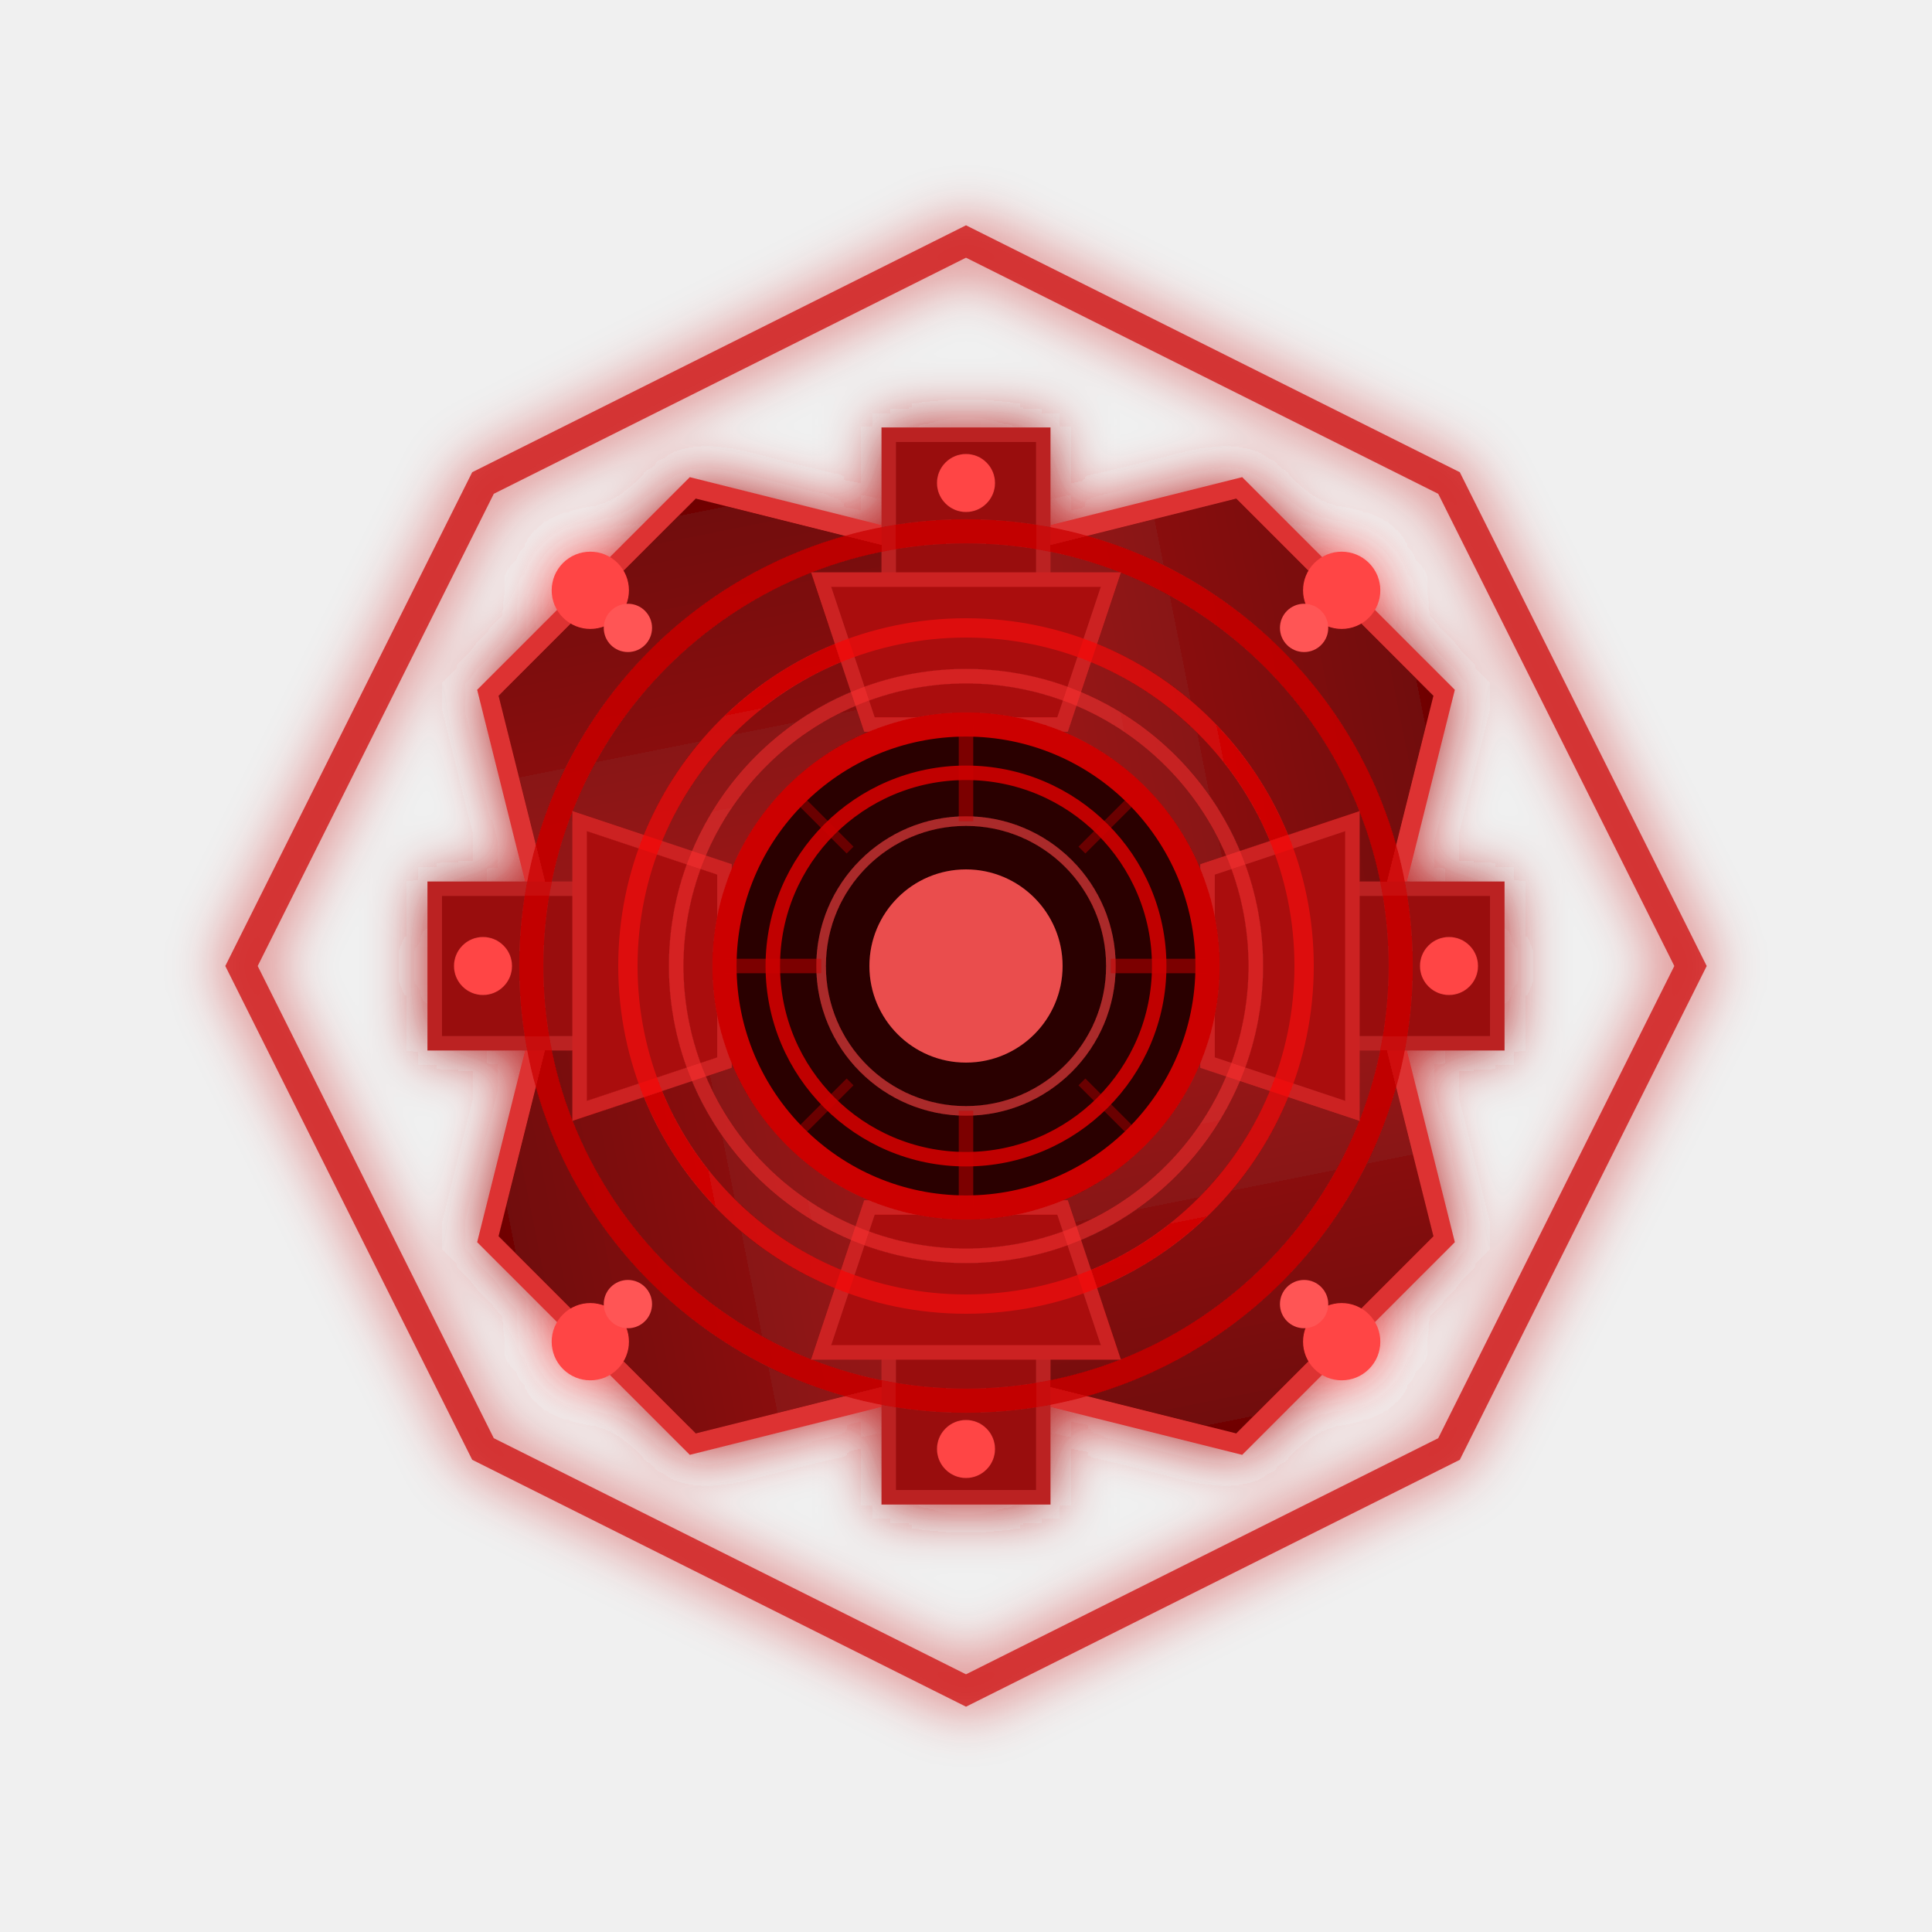
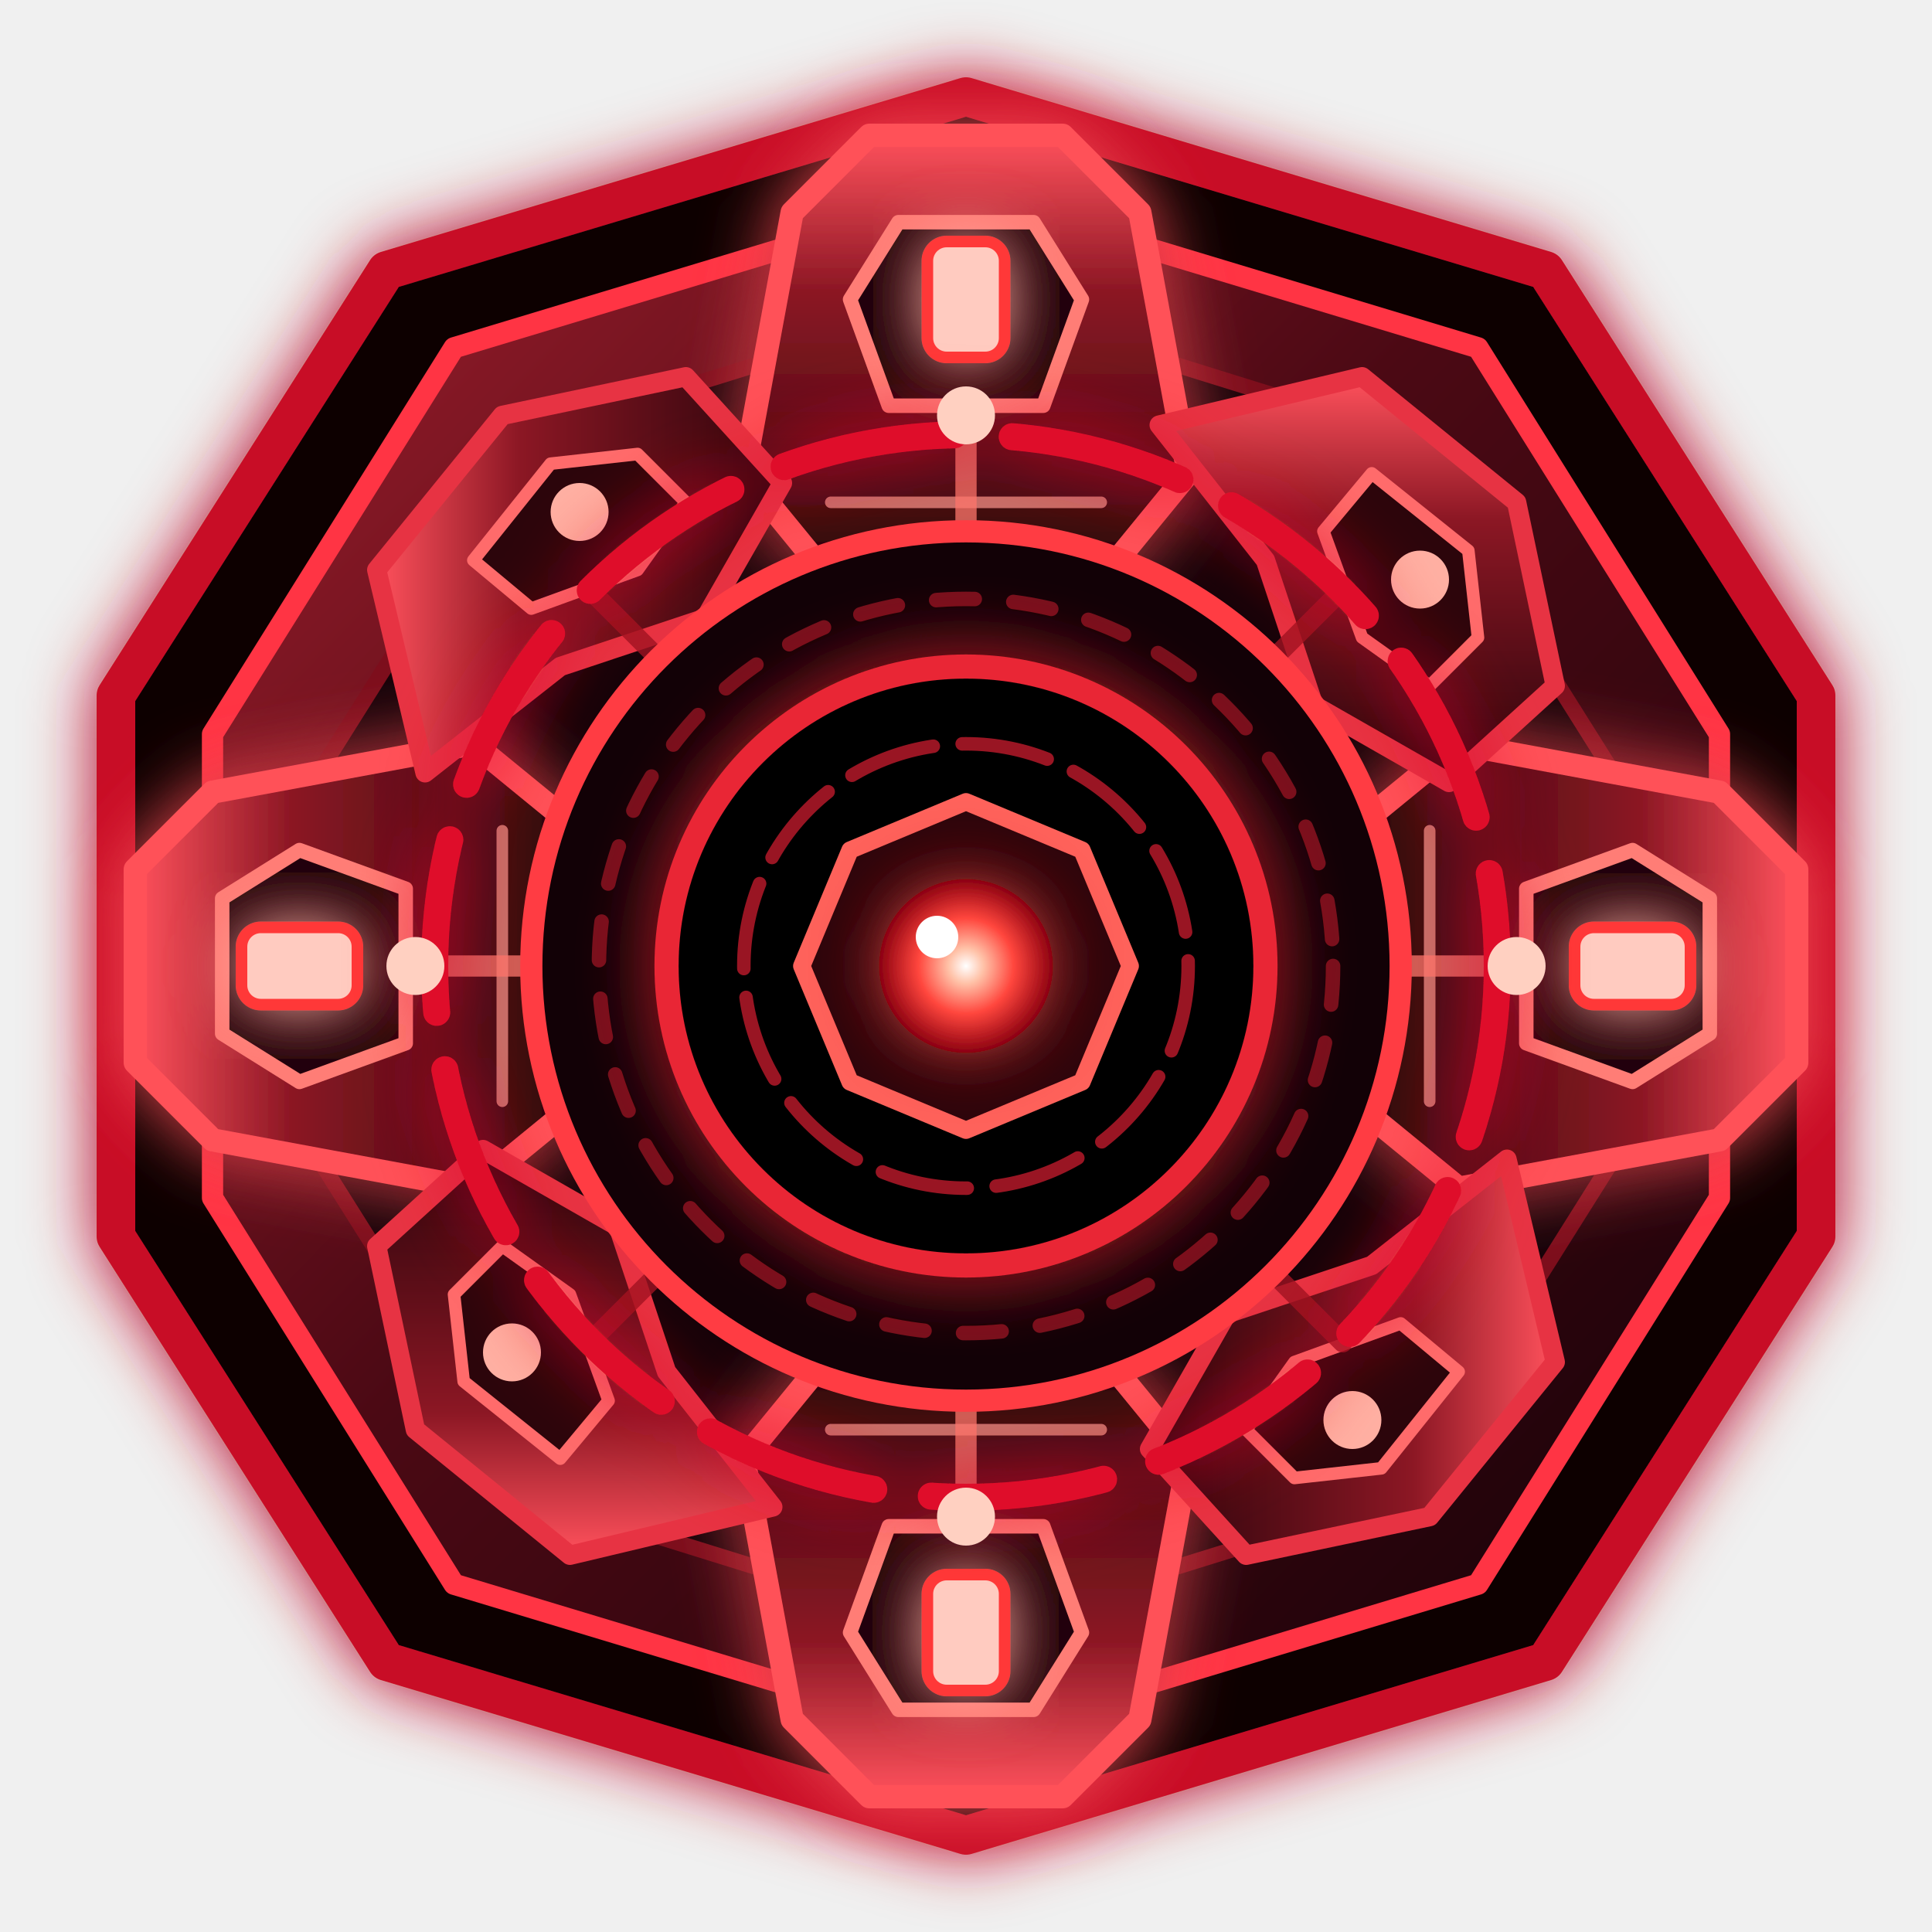
<svg xmlns="http://www.w3.org/2000/svg" width="200" height="200" viewBox="0 0 200 200">
  <defs>
-     <filter id="glow" x="-50%" y="-50%" width="200%" height="200%">
-       <feGaussianBlur stdDeviation="3" result="coloredBlur" />
+     <linearGradient id="shell" x1="0" y1="0" x2="1" y2="1">
+       <stop offset="0" stop-color="#9c1e2c" />
+       <stop offset="0.45" stop-color="#4b0914" />
+       <stop offset="1" stop-color="#160208" />
+     </linearGradient>
+     <linearGradient id="plate" x1="0" y1="0" x2="0" y2="1">
+       <stop offset="0" stop-color="#ff515c" />
+       <stop offset="0.35" stop-color="#8c1724" />
+       <stop offset="1" stop-color="#29040b" />
+     </linearGradient>
+     <radialGradient id="reactor">
+       <stop offset="0" stop-color="#ffffff" />
+       <stop offset="0.2" stop-color="#ffc2a8" />
+       <stop offset="0.55" stop-color="#ff463d" />
+       <stop offset="1" stop-color="#8b0010" />
+     </radialGradient>
+     <filter id="glow" x="-70%" y="-70%" width="240%" height="240%">
+       <feGaussianBlur stdDeviation="3.5" result="blur" />
      <feMerge>
-         <feMergeNode in="coloredBlur" />
+         <feMergeNode in="blur" />
        <feMergeNode in="SourceGraphic" />
      </feMerge>
    </filter>
-     <linearGradient id="metalGrad" x1="0%" y1="0%" x2="100%" y2="100%">
-       <stop offset="0%" style="stop-color:#aa2222;stop-opacity:1" />
-       <stop offset="25%" style="stop-color:#991a1a;stop-opacity:1" />
-       <stop offset="50%" style="stop-color:#881111;stop-opacity:1" />
-       <stop offset="75%" style="stop-color:#770a0a;stop-opacity:1" />
-       <stop offset="100%" style="stop-color:#660000;stop-opacity:1" />
-     </linearGradient>
+     <g id="bastion" stroke-linejoin="round" stroke-linecap="round">
+       <path d="M-23 -51 L-18 -78 L-10 -86 L10 -86 L18 -78 L23 -51 L14 -40 L-14 -40 Z" fill="url(#plate)" stroke="#ff5159" stroke-width="2.4" />
+       <path d="M-12 -69 L-7 -77 L7 -77 L12 -69 L8 -58 L-8 -58 Z" fill="#230209" stroke="#ff7d76" stroke-width="1.5" />
+       <rect x="-4" y="-75" width="8" height="12" rx="2" fill="#ffcbc0" stroke="#ff3838" stroke-width="1.2" filter="url(#glow)" />
+       <path d="M-14 -48 L14 -48" stroke="#ff9a90" stroke-width="1.2" opacity="0.7" />
+     </g>
+     <g id="clamp" stroke-linejoin="round">
+       <path d="M20 -56 L41 -61 L57 -48 L61 -29 L50 -19 L36 -27 L31 -42 Z" fill="url(#plate)" stroke="#e73343" stroke-width="2" />
+       <path d="M42 -51 L52 -43 L53 -34 L48 -29 L41 -34 L37 -45 Z" fill="#2c050b" stroke="#ff6b6b" stroke-width="1.3" />
+       <circle cx="47" cy="-40" r="3" fill="#ffb0a3" />
+     </g>
  </defs>
-   <g filter="url(#glow)">
-     <path d="M 100 25 L 150 50 L 175 100 L 150 150 L 100 175 L 50 150 L 25 100 L 50 50 Z" fill="none" stroke="#cc0000" stroke-width="3" opacity="0.7" />
-     <g transform="translate(100, 100) rotate(45)">
-       <path d="M 30 -30 L 55 -15 L 55 15 L 30 30 L 15 15 L 15 -15 Z" fill="url(#metalGrad)" stroke="#dd3333" stroke-width="2" />
-       <circle cx="55" cy="0" r="4" fill="#ff4444" />
+   <g transform="translate(100 100)" stroke-linecap="round" stroke-linejoin="round">
+     <path d="M0 -90 L60 -72 L88 -28 L88 28 L60 72 L0 90 L-60 72 L-88 28 L-88 -28 L-60 -72 Z" fill="#090106" stroke="#c80e25" stroke-width="4" filter="url(#glow)" />
+     <path d="M0 -80 L53 -64 L78 -24 L78 24 L53 64 L0 80 L-53 64 L-78 24 L-78 -24 L-53 -64 Z" fill="url(#shell)" stroke="#ff3444" stroke-width="2.2" />
+     <path d="M0 -69 L45 -55 L67 -20 L67 20 L45 55 L0 69 L-45 55 L-67 20 L-67 -20 L-45 -55 Z" fill="#150208" stroke="#7c0e1c" stroke-width="1.6" />
+     <g filter="url(#glow)">
+       <use href="#bastion" />
+       <use href="#bastion" transform="rotate(90)" />
+       <use href="#bastion" transform="rotate(180)" />
+       <use href="#bastion" transform="rotate(270)" />
    </g>
-     <g transform="translate(100, 100) rotate(135)">
-       <path d="M 30 -30 L 55 -15 L 55 15 L 30 30 L 15 15 L 15 -15 Z" fill="url(#metalGrad)" stroke="#dd3333" stroke-width="2" />
-       <circle cx="55" cy="0" r="4" fill="#ff4444" />
+     <g>
+       <use href="#clamp" />
+       <use href="#clamp" transform="rotate(90)" />
+       <use href="#clamp" transform="rotate(180)" />
+       <use href="#clamp" transform="rotate(270)" />
    </g>
-     <g transform="translate(100, 100) rotate(225)">
-       <path d="M 30 -30 L 55 -15 L 55 15 L 30 30 L 15 15 L 15 -15 Z" fill="url(#metalGrad)" stroke="#dd3333" stroke-width="2" />
-       <circle cx="55" cy="0" r="4" fill="#ff4444" />
-     </g>
-     <g transform="translate(100, 100) rotate(315)">
-       <path d="M 30 -30 L 55 -15 L 55 15 L 30 30 L 15 15 L 15 -15 Z" fill="url(#metalGrad)" stroke="#dd3333" stroke-width="2" />
-       <circle cx="55" cy="0" r="4" fill="#ff4444" />
-     </g>
-     <rect x="92" y="45" width="16" height="110" fill="#991111" stroke="#bb2222" stroke-width="1.5" />
-     <rect x="45" y="92" width="110" height="16" fill="#991111" stroke="#bb2222" stroke-width="1.5" />
-     <circle cx="100" cy="100" r="45" fill="none" stroke="#cc0000" stroke-width="2.5" opacity="0.8" />
-     <path d="M 85 60 L 115 60 L 110 75 L 90 75 Z" fill="#aa1111" stroke="#cc2222" stroke-width="1.5" />
-     <path d="M 140 85 L 140 115 L 125 110 L 125 90 Z" fill="#aa1111" stroke="#cc2222" stroke-width="1.5" />
-     <path d="M 85 140 L 115 140 L 110 125 L 90 125 Z" fill="#aa1111" stroke="#cc2222" stroke-width="1.5" />
-     <path d="M 60 85 L 60 115 L 75 110 L 75 90 Z" fill="#aa1111" stroke="#cc2222" stroke-width="1.5" />
-     <circle cx="100" cy="100" r="35" fill="none" stroke="#ff0000" stroke-width="2" opacity="0.6" />
-     <circle cx="100" cy="100" r="30" fill="none" stroke="#ff3333" stroke-width="1.5" opacity="0.5" />
-     <circle cx="100" cy="100" r="25" fill="#2a0000" stroke="#cc0000" stroke-width="2.5" />
-     <circle cx="100" cy="100" r="20" fill="none" stroke="#ff0000" stroke-width="1.5" opacity="0.7" />
-     <circle cx="100" cy="100" r="15" fill="none" stroke="#ff4444" stroke-width="1" opacity="0.6" />
-     <circle cx="100" cy="100" r="10" fill="#ff5555" opacity="0.9" />
-     <line x1="100" y1="75" x2="100" y2="85" stroke="#cc0000" stroke-width="1.5" opacity="0.5" />
-     <line x1="125" y1="100" x2="115" y2="100" stroke="#cc0000" stroke-width="1.5" opacity="0.5" />
-     <line x1="100" y1="125" x2="100" y2="115" stroke="#cc0000" stroke-width="1.5" opacity="0.5" />
-     <line x1="75" y1="100" x2="85" y2="100" stroke="#cc0000" stroke-width="1.5" opacity="0.5" />
-     <line x1="118" y1="82" x2="112" y2="88" stroke="#cc0000" stroke-width="1" opacity="0.4" />
-     <line x1="118" y1="118" x2="112" y2="112" stroke="#cc0000" stroke-width="1" opacity="0.4" />
-     <line x1="82" y1="118" x2="88" y2="112" stroke="#cc0000" stroke-width="1" opacity="0.4" />
-     <line x1="82" y1="82" x2="88" y2="88" stroke="#cc0000" stroke-width="1" opacity="0.4" />
-     <circle cx="100" cy="50" r="3" fill="#ff4444" />
-     <circle cx="150" cy="100" r="3" fill="#ff4444" />
-     <circle cx="100" cy="150" r="3" fill="#ff4444" />
-     <circle cx="50" cy="100" r="3" fill="#ff4444" />
-     <circle cx="135" cy="65" r="2.5" fill="#ff5555" />
-     <circle cx="135" cy="135" r="2.5" fill="#ff5555" />
-     <circle cx="65" cy="135" r="2.5" fill="#ff5555" />
-     <circle cx="65" cy="65" r="2.5" fill="#ff5555" />
+     <path d="M0 -58 L0 -40 M58 0 L40 0 M0 58 L0 40 M-58 0 L-40 0" stroke="#ff786e" stroke-width="2.2" opacity="0.75" />
+     <path d="M-39 -39 L-28 -28 M39 -39 L28 -28 M39 39 L28 28 M-39 39 L-28 28" stroke="#9f1322" stroke-width="2" opacity="0.8" />
+     <circle r="55" fill="none" stroke="#df1129" stroke-width="2.8" stroke-dasharray="18 6" filter="url(#glow)" />
+     <circle r="45" fill="#120106" stroke="#ff3c43" stroke-width="2.3" />
+     <circle r="38" fill="none" stroke="#77101d" stroke-width="1.5" stroke-dasharray="4 4" />
+     <circle r="31" fill="#060104" stroke="#e92535" stroke-width="2.5" filter="url(#glow)" />
+     <circle r="23" fill="none" stroke="#991523" stroke-width="1.4" stroke-dasharray="9 3" />
+     <path d="M0 -17 L12 -12 L17 0 L12 12 L0 17 L-12 12 L-17 0 L-12 -12 Z" fill="#2d050b" stroke="#ff625b" stroke-width="1.8" />
+     <circle r="9" fill="url(#reactor)" filter="url(#glow)" />
+     <circle cx="-3" cy="-3" r="2.2" fill="#ffffff" />
+     <circle cx="0" cy="-57" r="3" fill="#ffd0c1" />
+     <circle cx="57" cy="0" r="3" fill="#ffd0c1" />
+     <circle cx="0" cy="57" r="3" fill="#ffd0c1" />
+     <circle cx="-57" cy="0" r="3" fill="#ffd0c1" />
  </g>
</svg>
